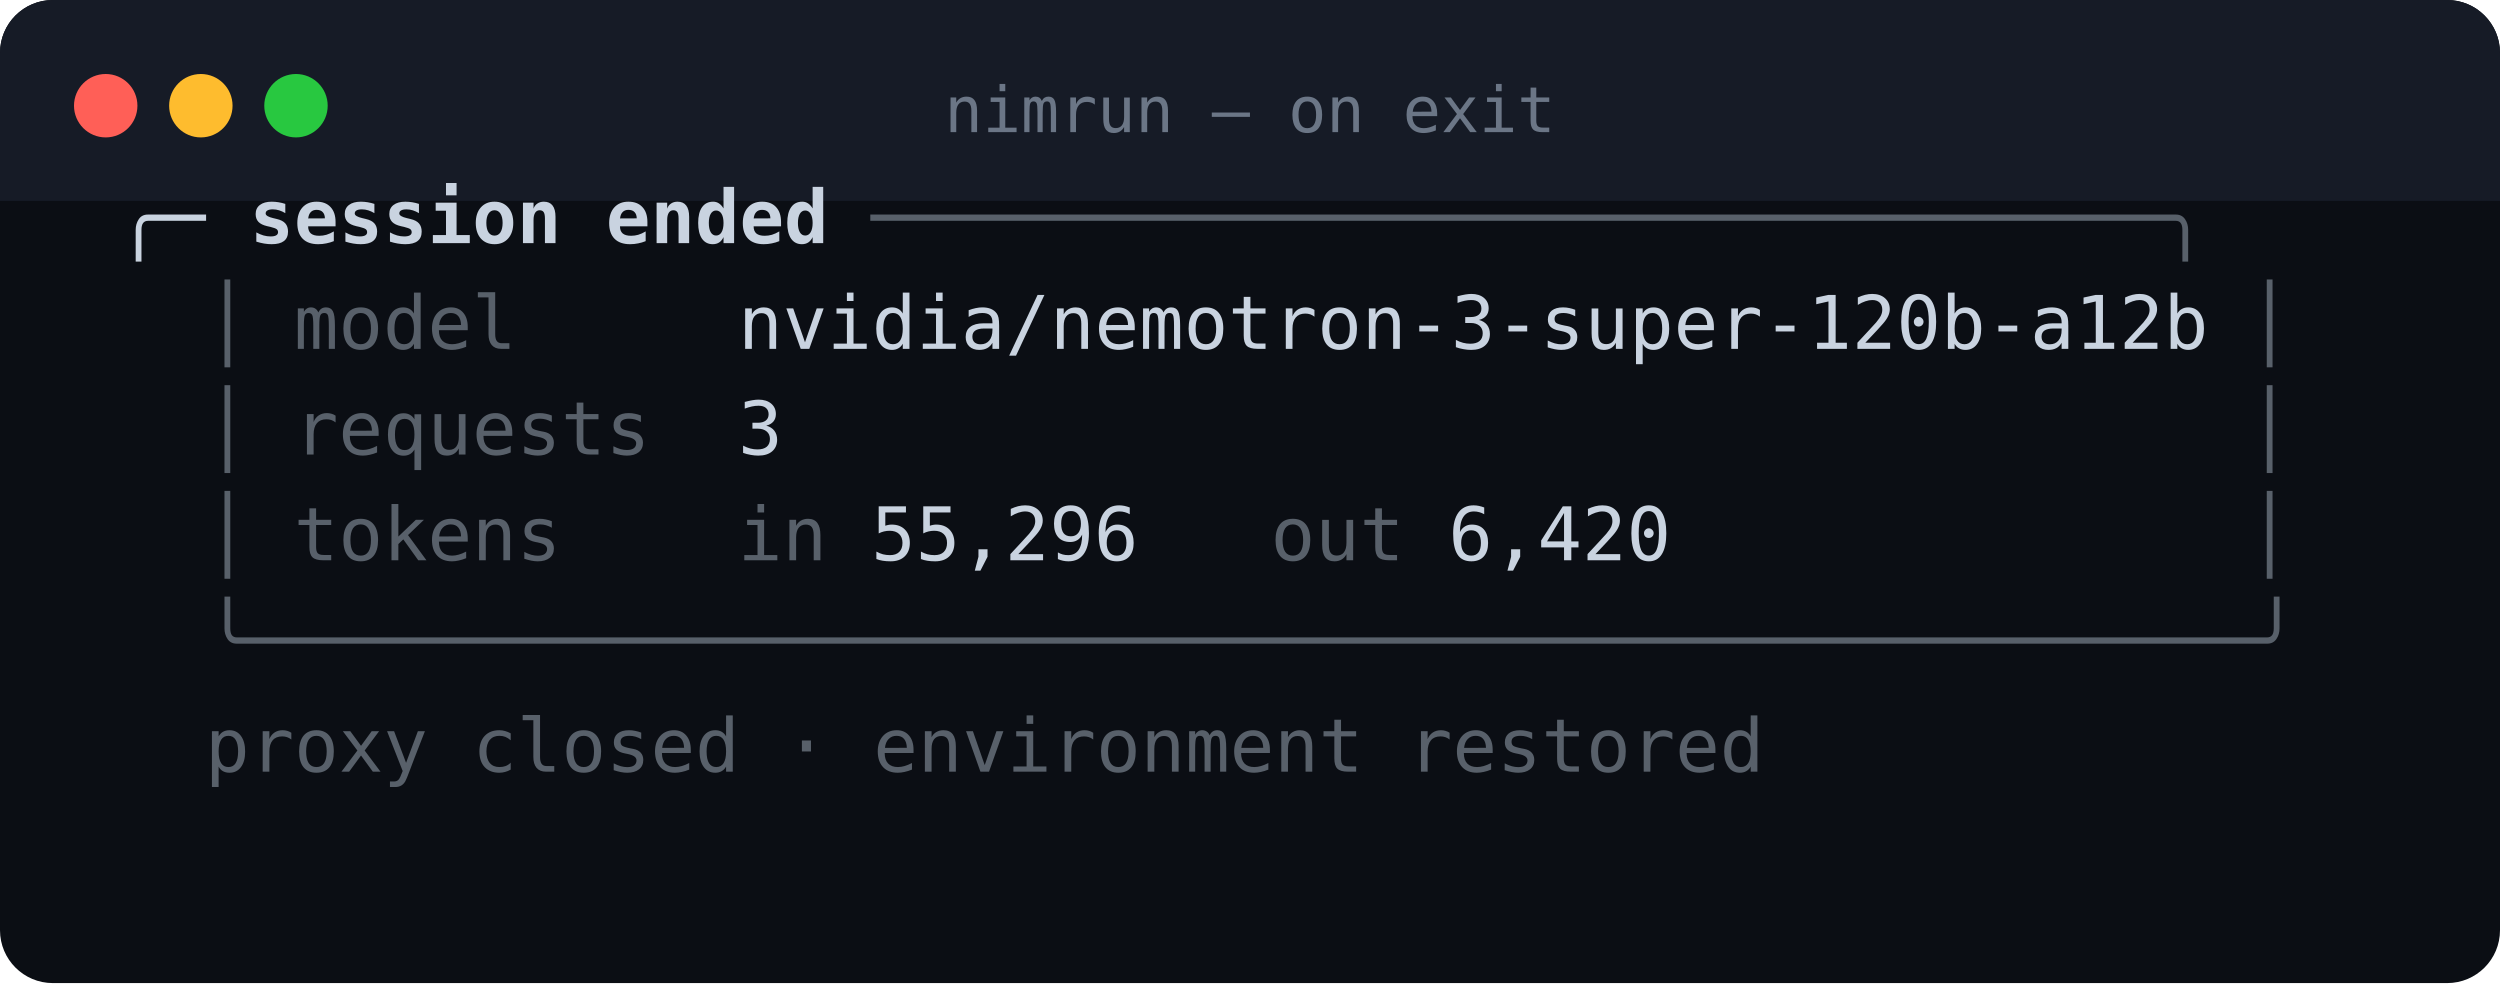
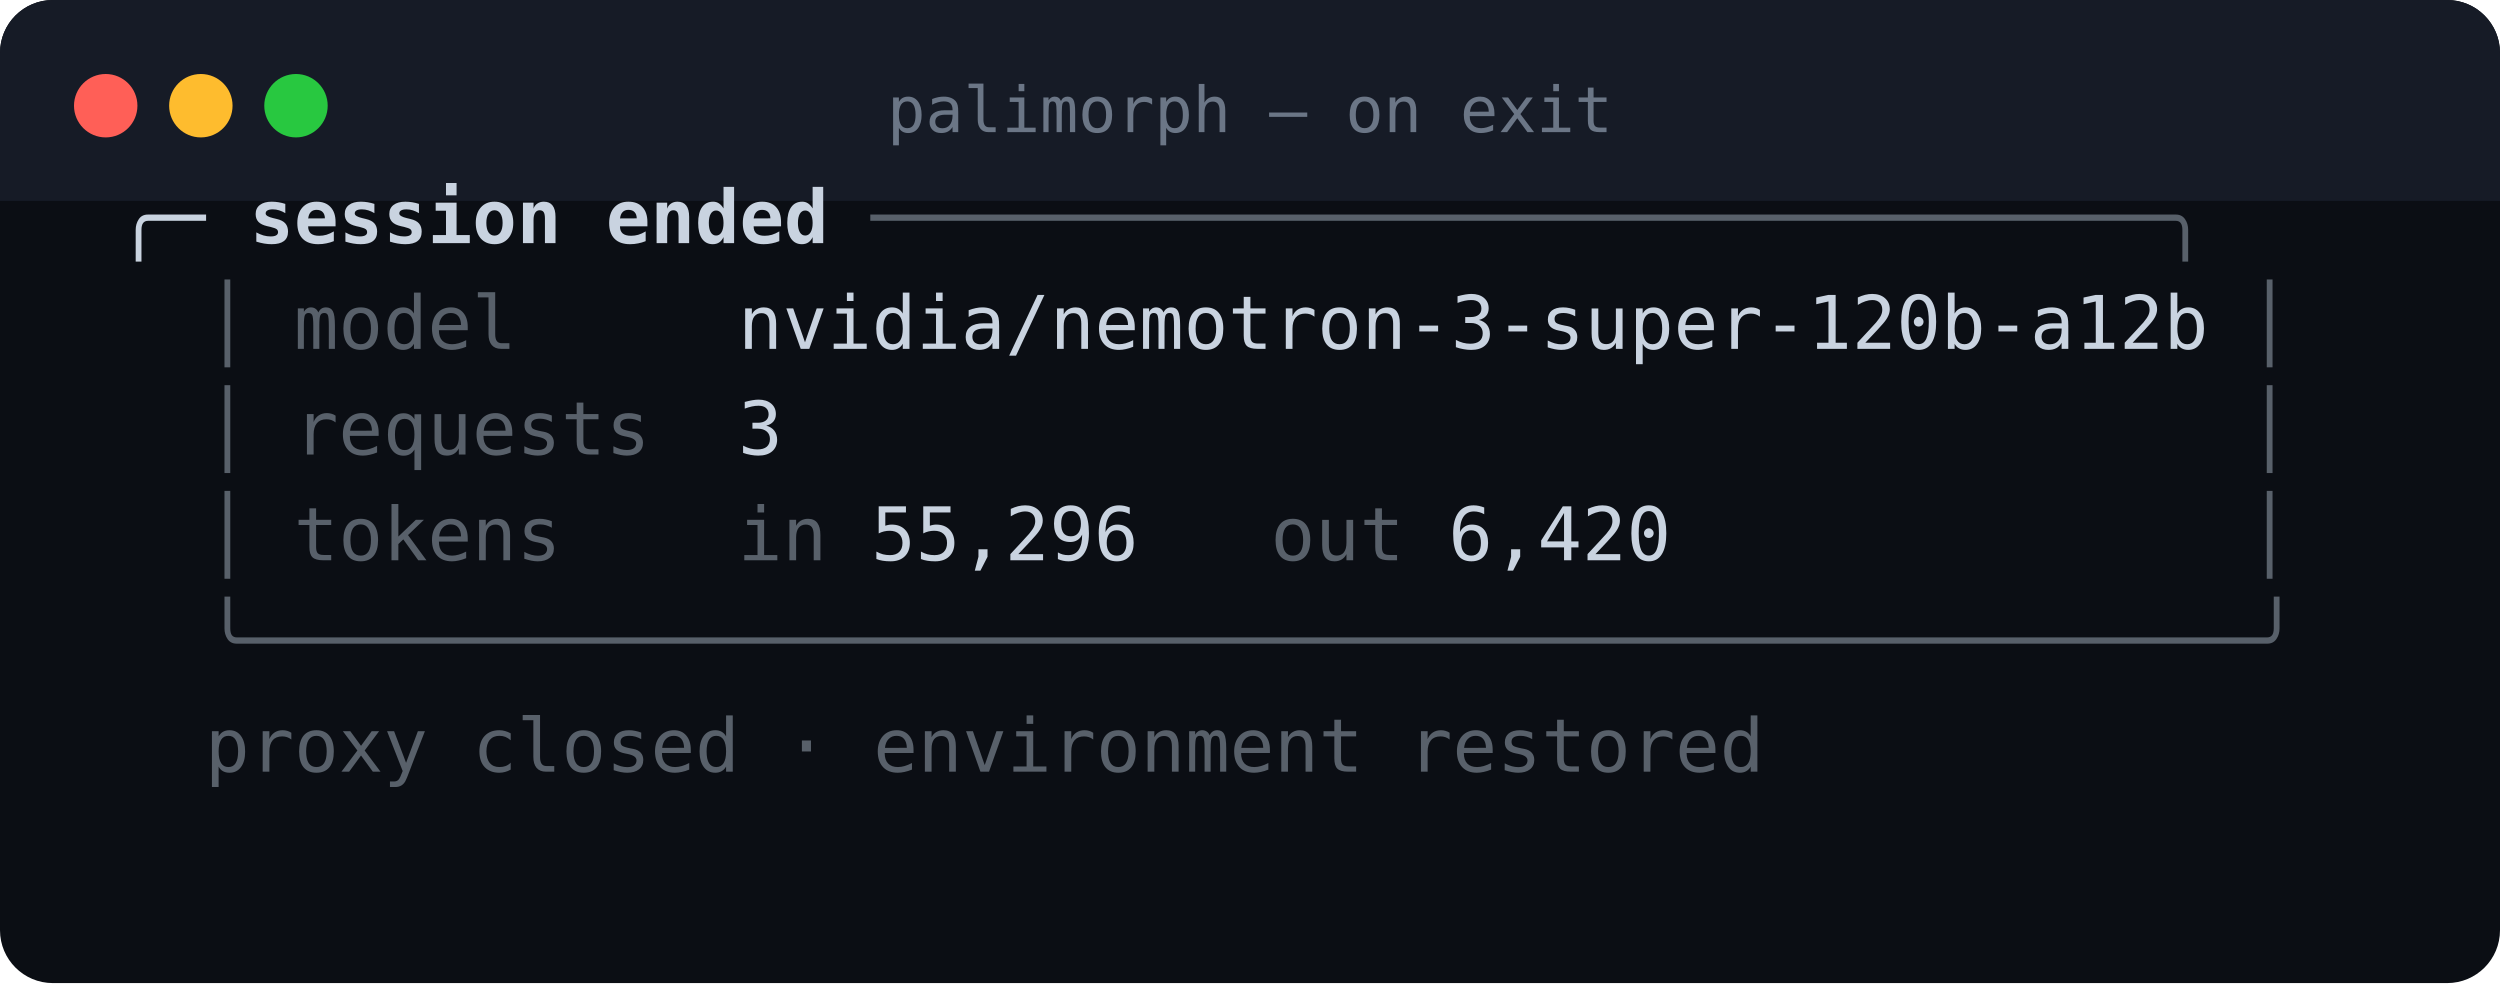
<svg xmlns="http://www.w3.org/2000/svg" width="473" height="186" viewBox="0 0 473 186" font-family="ui-monospace, 'SF Mono', SFMono-Regular, Menlo, Consolas, 'DejaVu Sans Mono', monospace" font-size="14">
  <rect width="473" height="186" rx="10" fill="#0b0e14" />
  <path d="M0 10a10 10 0 0 1 10-10h453a10 10 0 0 1 10 10v28H0z" fill="#161b26" />
  <circle cx="20" cy="20" r="6" fill="#ff5f57" />
  <circle cx="38" cy="20" r="6" fill="#febc2e" />
  <circle cx="56" cy="20" r="6" fill="#28c840" />
-   <text x="236.5" y="25" fill="#6b7686" font-size="12" text-anchor="middle">nimrun — on exit</text>
+   <text x="236.5" y="25" fill="#6b7686" font-size="12" text-anchor="middle">palimorph — on exit</text>
  <text x="22.0" y="46" fill="#c9d3e0" textLength="16.80" lengthAdjust="spacing" xml:space="preserve">╭─</text>
  <text x="47.2" y="46" fill="#c9d3e0" font-weight="700" textLength="109.20" lengthAdjust="spacing" xml:space="preserve">session ended</text>
  <text x="164.8" y="46" fill="rgb(88,96,106)" textLength="252.00" lengthAdjust="spacing" xml:space="preserve">─────────────────────────────╮</text>
  <text x="38.8" y="66" fill="rgb(88,96,106)" textLength="8.40" lengthAdjust="spacing" xml:space="preserve">│</text>
  <text x="55.6" y="66" fill="rgb(88,96,106)" textLength="67.20" lengthAdjust="spacing" xml:space="preserve">model   </text>
  <text x="122.8" y="66" fill="#c9d3e0" textLength="302.40" lengthAdjust="spacing" xml:space="preserve">  nvidia/nemotron-3-super-120b-a12b </text>
  <text x="425.2" y="66" fill="rgb(88,96,106)" textLength="8.40" lengthAdjust="spacing" xml:space="preserve">│</text>
  <text x="38.8" y="86" fill="rgb(88,96,106)" textLength="8.40" lengthAdjust="spacing" xml:space="preserve">│</text>
  <text x="55.6" y="86" fill="rgb(88,96,106)" textLength="67.20" lengthAdjust="spacing" xml:space="preserve">requests</text>
  <text x="122.8" y="86" fill="#c9d3e0" textLength="302.40" lengthAdjust="spacing" xml:space="preserve">  3                                 </text>
  <text x="425.2" y="86" fill="rgb(88,96,106)" textLength="8.40" lengthAdjust="spacing" xml:space="preserve">│</text>
  <text x="38.8" y="106" fill="rgb(88,96,106)" textLength="8.40" lengthAdjust="spacing" xml:space="preserve">│</text>
  <text x="55.6" y="106" fill="rgb(88,96,106)" textLength="67.20" lengthAdjust="spacing" xml:space="preserve">tokens  </text>
  <text x="139.6" y="106" fill="rgb(88,96,106)" textLength="16.80" lengthAdjust="spacing" xml:space="preserve">in</text>
  <text x="156.4" y="106" fill="#c9d3e0" textLength="84.00" lengthAdjust="spacing" xml:space="preserve"> 55,296   </text>
  <text x="240.4" y="106" fill="rgb(88,96,106)" textLength="25.20" lengthAdjust="spacing" xml:space="preserve">out</text>
  <text x="265.6" y="106" fill="#c9d3e0" textLength="159.60" lengthAdjust="spacing" xml:space="preserve"> 6,420             </text>
  <text x="425.2" y="106" fill="rgb(88,96,106)" textLength="8.40" lengthAdjust="spacing" xml:space="preserve">│</text>
  <text x="38.8" y="126" fill="rgb(88,96,106)" textLength="394.80" lengthAdjust="spacing" xml:space="preserve">╰─────────────────────────────────────────────╯</text>
  <text x="38.8" y="146" fill="rgb(88,96,106)" textLength="294.00" lengthAdjust="spacing" xml:space="preserve">proxy closed · environment restored</text>
</svg>
